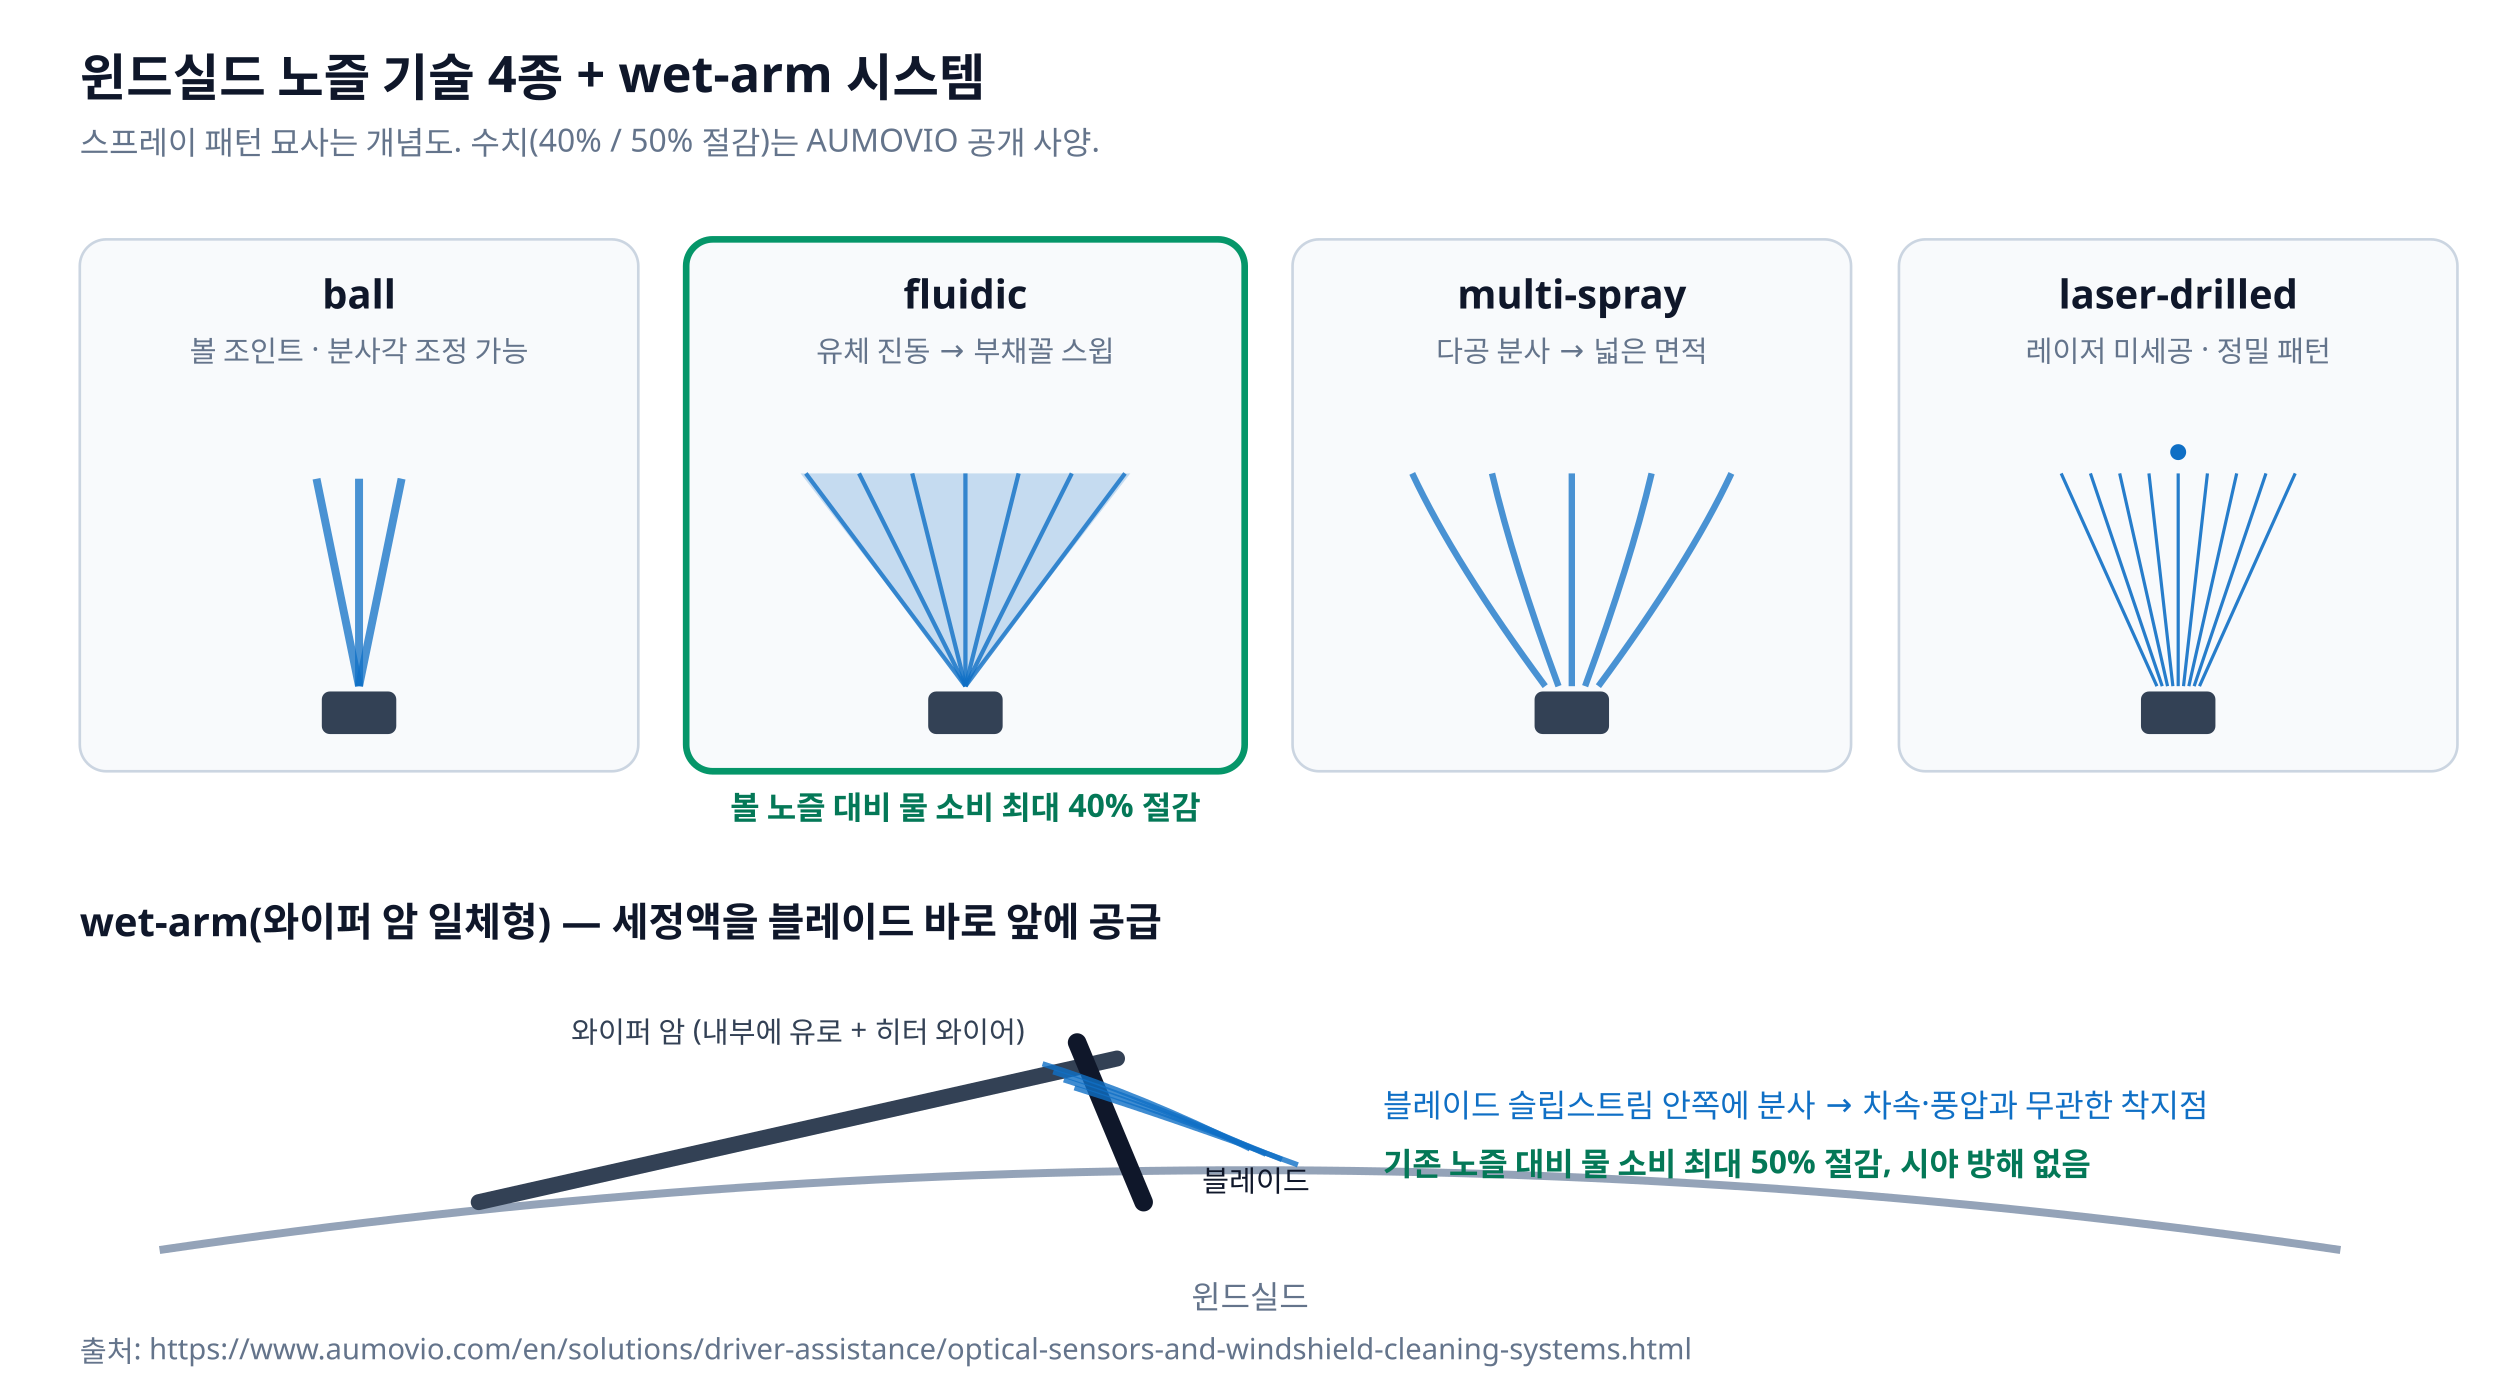
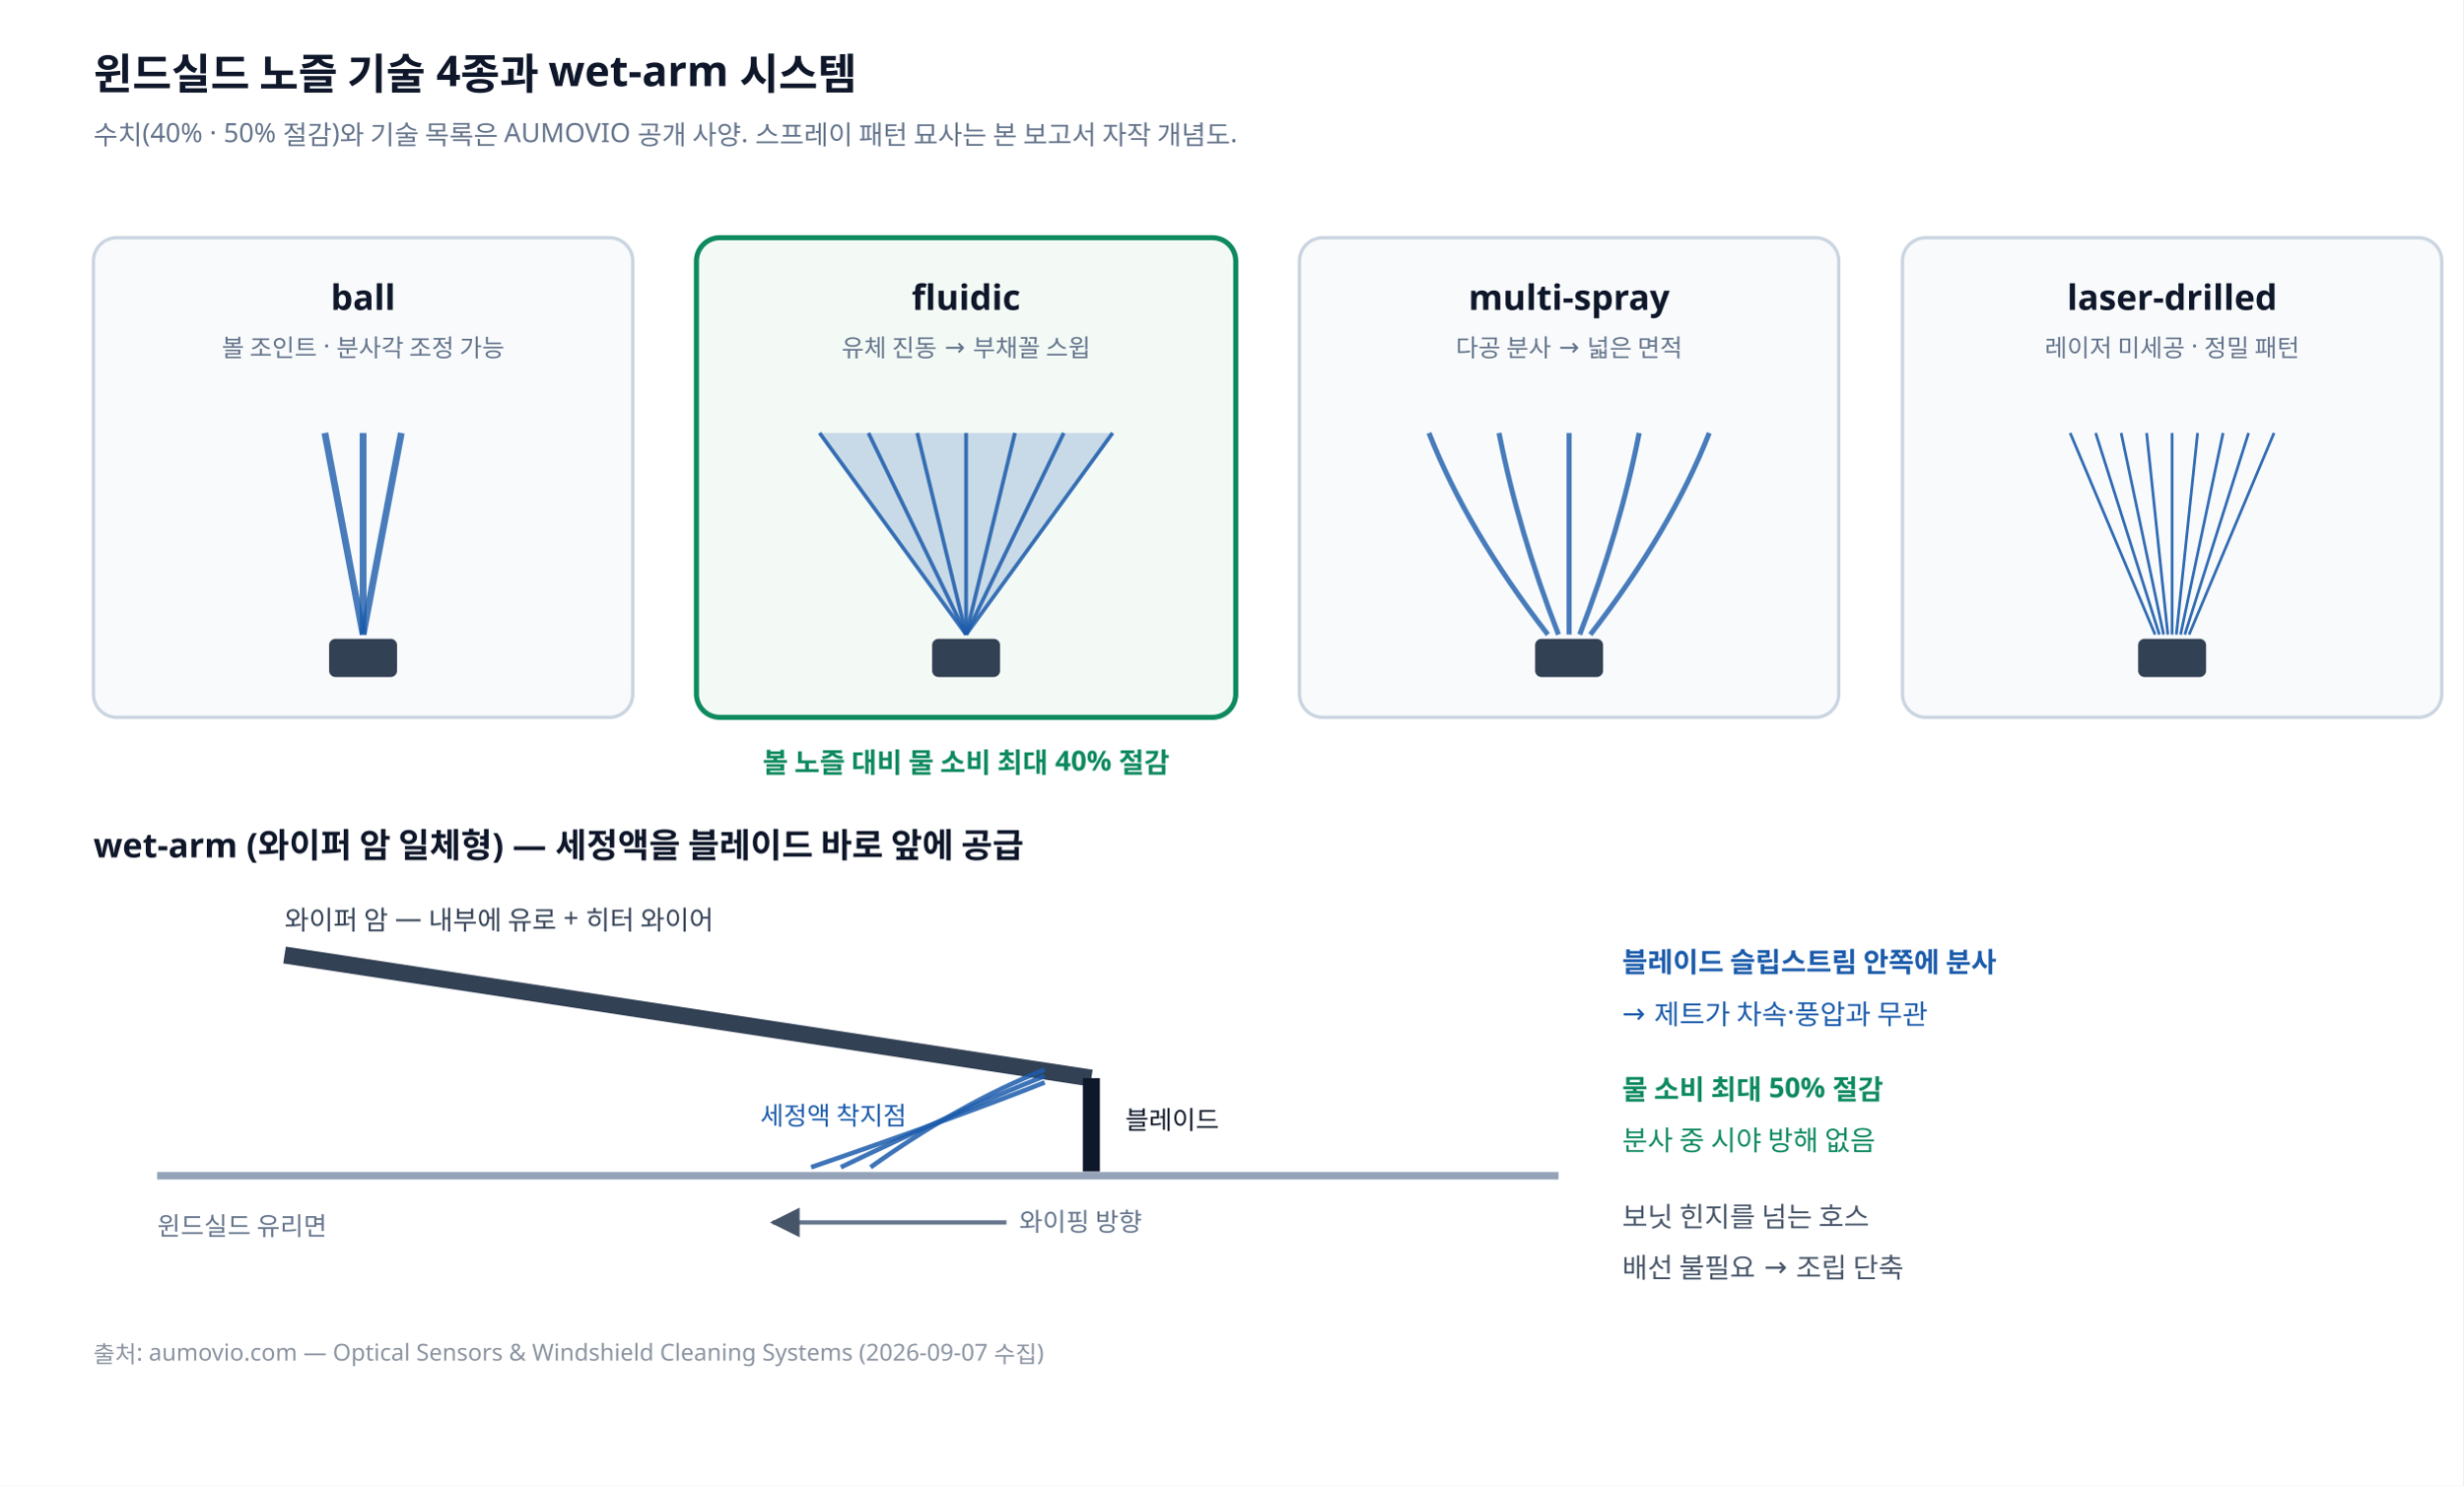
- <svg xmlns="http://www.w3.org/2000/svg" viewBox="0 0 940 520" width="940" height="520" font-family="'Noto Sans KR','Apple SD Gothic Neo',system-ui,sans-serif">
-   <rect width="940" height="520" fill="#ffffff" />
+ <svg xmlns="http://www.w3.org/2000/svg" viewBox="0 0 1160 700" width="1160" height="700" font-family="'Noto Sans KR','Apple SD Gothic Neo','Malgun Gothic',system-ui,sans-serif">
+   <rect width="1160" height="700" fill="#ffffff" />
  <defs>
    <marker id="a" viewBox="0 0 10 10" refX="9" refY="5" markerWidth="7" markerHeight="7" orient="auto-start-reverse">
-       <path d="M0,0 L10,5 L0,10 z" fill="#334155" />
+       <path d="M0,0 L10,5 L0,10 z" fill="#475569" />
    </marker>
    <marker id="ar" viewBox="0 0 10 10" refX="9" refY="5" markerWidth="7" markerHeight="7" orient="auto-start-reverse">
      <path d="M0,0 L10,5 L0,10 z" fill="#dc2626" />
    </marker>
    <marker id="ab" viewBox="0 0 10 10" refX="9" refY="5" markerWidth="7" markerHeight="7" orient="auto-start-reverse">
-       <path d="M0,0 L10,5 L0,10 z" fill="#0f6fc5" />
+       <path d="M0,0 L10,5 L0,10 z" fill="#1c5cab" />
+     </marker>
+     <marker id="ag" viewBox="0 0 10 10" refX="9" refY="5" markerWidth="7" markerHeight="7" orient="auto-start-reverse">
+       <path d="M0,0 L10,5 L0,10 z" fill="#0f8a5f" />
    </marker>
  </defs>
-   <text x="30" y="36" text-anchor="start" font-size="19" font-weight="700" fill="#0f172a">윈드실드 노즐 기술 4종 + wet-arm 시스템</text>
-   <text x="30" y="58" text-anchor="start" font-size="12" font-weight="400" fill="#64748b">스프레이 패턴 묘사는 개념도. 수치(40% / 50% 절감)는 AUMOVIO 공개 사양.</text>
-   <rect x="30" y="90" width="210" height="200" rx="10" fill="#f8fafc" stroke="#cbd5e1" />
-   <text x="135" y="116" text-anchor="middle" font-size="15" font-weight="700" fill="#0f172a">ball</text>
-   <text x="135" y="136" text-anchor="middle" font-size="11" font-weight="400" fill="#64748b">볼 조인트 · 분사각 조정 가능</text>
-   <rect x="121" y="260" width="28" height="16" rx="3" fill="#334155" />
-   <line x1="135" y1="258" x2="119" y2="180" stroke="#0f6fc5" stroke-width="3" opacity="0.75" />
-   <line x1="135" y1="258" x2="135" y2="180" stroke="#0f6fc5" stroke-width="3" opacity="0.75" />
-   <line x1="135" y1="258" x2="151" y2="180" stroke="#0f6fc5" stroke-width="3" opacity="0.75" />
-   <rect x="258" y="90" width="210" height="200" rx="10" fill="#f8fafc" stroke="#cbd5e1" />
-   <text x="363" y="116" text-anchor="middle" font-size="15" font-weight="700" fill="#0f172a">fluidic</text>
-   <text x="363" y="136" text-anchor="middle" font-size="11" font-weight="400" fill="#64748b">유체 진동 → 부채꼴 스윕</text>
-   <rect x="349" y="260" width="28" height="16" rx="3" fill="#334155" />
-   <path d="M363,258 L301,178 L425,178 Z" fill="#0f6fc5" opacity="0.22" />
-   <line x1="363" y1="258" x2="303" y2="178" stroke="#0f6fc5" stroke-width="1.6" opacity="0.8" />
-   <line x1="363" y1="258" x2="323" y2="178" stroke="#0f6fc5" stroke-width="1.6" opacity="0.8" />
-   <line x1="363" y1="258" x2="343" y2="178" stroke="#0f6fc5" stroke-width="1.6" opacity="0.8" />
-   <line x1="363" y1="258" x2="363" y2="178" stroke="#0f6fc5" stroke-width="1.6" opacity="0.8" />
-   <line x1="363" y1="258" x2="383" y2="178" stroke="#0f6fc5" stroke-width="1.6" opacity="0.8" />
-   <line x1="363" y1="258" x2="403" y2="178" stroke="#0f6fc5" stroke-width="1.6" opacity="0.8" />
-   <line x1="363" y1="258" x2="423" y2="178" stroke="#0f6fc5" stroke-width="1.6" opacity="0.8" />
-   <rect x="486" y="90" width="210" height="200" rx="10" fill="#f8fafc" stroke="#cbd5e1" />
-   <text x="591" y="116" text-anchor="middle" font-size="15" font-weight="700" fill="#0f172a">multi-spray</text>
-   <text x="591" y="136" text-anchor="middle" font-size="11" font-weight="400" fill="#64748b">다공 분사 → 넓은 면적</text>
-   <rect x="577" y="260" width="28" height="16" rx="3" fill="#334155" />
-   <path d="M581,258 Q547,212 531,178" fill="none" stroke="#0f6fc5" stroke-width="2.4" opacity="0.75" />
-   <path d="M586,258 Q569,212 561,178" fill="none" stroke="#0f6fc5" stroke-width="2.4" opacity="0.75" />
-   <path d="M591,258 Q591,212 591,178" fill="none" stroke="#0f6fc5" stroke-width="2.4" opacity="0.75" />
-   <path d="M596,258 Q613,212 621,178" fill="none" stroke="#0f6fc5" stroke-width="2.4" opacity="0.75" />
-   <path d="M601,258 Q635,212 651,178" fill="none" stroke="#0f6fc5" stroke-width="2.4" opacity="0.75" />
-   <rect x="714" y="90" width="210" height="200" rx="10" fill="#f8fafc" stroke="#cbd5e1" />
-   <text x="819" y="116" text-anchor="middle" font-size="15" font-weight="700" fill="#0f172a">laser-drilled</text>
-   <text x="819" y="136" text-anchor="middle" font-size="11" font-weight="400" fill="#64748b">레이저 미세공 · 정밀 패턴</text>
-   <rect x="805" y="260" width="28" height="16" rx="3" fill="#334155" />
-   <line x1="811" y1="258" x2="775" y2="178" stroke="#0f6fc5" stroke-width="1.2" opacity="0.9" />
-   <line x1="813" y1="258" x2="786" y2="178" stroke="#0f6fc5" stroke-width="1.2" opacity="0.9" />
-   <line x1="815" y1="258" x2="797" y2="178" stroke="#0f6fc5" stroke-width="1.2" opacity="0.9" />
-   <line x1="817" y1="258" x2="808" y2="178" stroke="#0f6fc5" stroke-width="1.2" opacity="0.9" />
-   <line x1="819" y1="258" x2="819" y2="178" stroke="#0f6fc5" stroke-width="1.2" opacity="0.9" />
-   <line x1="821" y1="258" x2="830" y2="178" stroke="#0f6fc5" stroke-width="1.2" opacity="0.9" />
-   <line x1="823" y1="258" x2="841" y2="178" stroke="#0f6fc5" stroke-width="1.2" opacity="0.9" />
-   <line x1="825" y1="258" x2="852" y2="178" stroke="#0f6fc5" stroke-width="1.2" opacity="0.9" />
-   <line x1="827" y1="258" x2="863" y2="178" stroke="#0f6fc5" stroke-width="1.2" opacity="0.9" />
-   <circle cx="819" cy="170" r="3" fill="#0f6fc5" />
-   <rect x="258" y="90" width="210" height="200" rx="10" fill="none" stroke="#059669" stroke-width="2.5" />
-   <text x="363" y="308" text-anchor="middle" font-size="12" font-weight="700" fill="#047857">볼 노즐 대비 물 소비 최대 40% 절감</text>
-   <text x="30" y="352" text-anchor="start" font-size="15" font-weight="700" fill="#0f172a">wet-arm(와이퍼 암 일체형) — 세정액을 블레이드 바로 앞에 공급</text>
-   <path d="M60,470 Q470,410 880,470" fill="none" stroke="#94a3b8" stroke-width="3" />
-   <text x="470" y="492" text-anchor="middle" font-size="12" font-weight="400" fill="#64748b">윈드실드</text>
-   <line x1="180" y1="452" x2="420" y2="398" stroke="#334155" stroke-width="6" stroke-linecap="round" />
-   <text x="300" y="392" text-anchor="middle" font-size="11" font-weight="400" fill="#334155">와이퍼 암 (내부에 유로 + 히터 와이어)</text>
-   <line x1="405" y1="392" x2="430" y2="452" stroke="#0f172a" stroke-width="7" stroke-linecap="round" />
-   <text x="452" y="448" text-anchor="start" font-size="11" font-weight="400" fill="#0f172a">블레이드</text>
-   <path d="M392,400 Q430,412 470,432" fill="none" stroke="#0f6fc5" stroke-width="2" opacity="0.8" />
-   <path d="M396,403 Q434,415 476,434" fill="none" stroke="#0f6fc5" stroke-width="2" opacity="0.8" />
-   <path d="M400,406 Q438,418 482,436" fill="none" stroke="#0f6fc5" stroke-width="2" opacity="0.8" />
-   <path d="M404,409 Q442,421 488,438" fill="none" stroke="#0f6fc5" stroke-width="2" opacity="0.8" />
-   <text x="520" y="420" text-anchor="start" font-size="12" font-weight="400" fill="#0f6fc5">블레이드 슬립스트림 안쪽에 분사 → 차속·풍압과 무관한 착지점</text>
-   <text x="520" y="442" text-anchor="start" font-size="12" font-weight="700" fill="#047857">기존 노즐 대비 물 소비 최대 50% 절감, 시야 방해 없음</text>
-   <text x="30" y="512" text-anchor="start" font-size="11" font-weight="400" fill="#64748b">출처: https://www.aumovio.com/en/solutions/driver-assistance/optical-sensors-and-windshield-cleaning-systems.html</text>
+   <text x="44" y="42" text-anchor="start" font-size="20" font-weight="700" fill="#0f172a">윈드실드 노즐 기술 4종과 wet-arm 시스템</text>
+   <text x="44" y="68" text-anchor="start" font-size="12.5" font-weight="400" fill="#64748b">수치(40% · 50% 절감)와 기술 목록은 AUMOVIO 공개 사양. 스프레이 패턴 묘사는 본 보고서 자작 개념도.</text>
+   <rect x="44" y="112.0" width="254" height="226" rx="11" fill="#f8fafc" stroke="#cbd5e1" stroke-width="1.6" />
+   <text x="171.0" y="146.0" text-anchor="middle" font-size="16.5" font-weight="700" fill="#0f172a">ball</text>
+   <text x="171.0" y="168.0" text-anchor="middle" font-size="11.5" font-weight="400" fill="#64748b">볼 조인트 · 분사각 조정 가능</text>
+   <rect x="155.0" y="301.0" width="32" height="18" rx="3" fill="#334155" />
+   <path d="M171.0,299.0 L153.0,204.0" fill="none" stroke="#1c5cab" stroke-width="3.2" opacity="0.8" />
+   <path d="M171.0,299.0 L171.0,204.0" fill="none" stroke="#1c5cab" stroke-width="3.2" opacity="0.8" />
+   <path d="M171.0,299.0 L189.0,204.0" fill="none" stroke="#1c5cab" stroke-width="3.2" opacity="0.8" />
+   <rect x="328" y="112.0" width="254" height="226" rx="11" fill="#f3faf6" stroke="#0f8a5f" stroke-width="2.4" />
+   <text x="455.0" y="146.0" text-anchor="middle" font-size="16.5" font-weight="700" fill="#0f172a">fluidic</text>
+   <text x="455.0" y="168.0" text-anchor="middle" font-size="11.5" font-weight="400" fill="#64748b">유체 진동 → 부채꼴 스윕</text>
+   <rect x="439.0" y="301.0" width="32" height="18" rx="3" fill="#334155" />
+   <path d="M455.0,299.0 L385.0,204.0 L525.0,204.0 Z" fill="#1c5cab" stroke="none" stroke-width="0" opacity="0.2" />
+   <path d="M455.0,299.0 L386.0,204.0" fill="none" stroke="#1c5cab" stroke-width="1.8" opacity="0.85" />
+   <path d="M455.0,299.0 L409.0,204.0" fill="none" stroke="#1c5cab" stroke-width="1.8" opacity="0.85" />
+   <path d="M455.0,299.0 L432.0,204.0" fill="none" stroke="#1c5cab" stroke-width="1.8" opacity="0.85" />
+   <path d="M455.0,299.0 L455.0,204.0" fill="none" stroke="#1c5cab" stroke-width="1.8" opacity="0.85" />
+   <path d="M455.0,299.0 L478.0,204.0" fill="none" stroke="#1c5cab" stroke-width="1.8" opacity="0.85" />
+   <path d="M455.0,299.0 L501.0,204.0" fill="none" stroke="#1c5cab" stroke-width="1.8" opacity="0.85" />
+   <path d="M455.0,299.0 L524.0,204.0" fill="none" stroke="#1c5cab" stroke-width="1.8" opacity="0.85" />
+   <rect x="612" y="112.0" width="254" height="226" rx="11" fill="#f8fafc" stroke="#cbd5e1" stroke-width="1.6" />
+   <text x="739.0" y="146.0" text-anchor="middle" font-size="16.5" font-weight="700" fill="#0f172a">multi-spray</text>
+   <text x="739.0" y="168.0" text-anchor="middle" font-size="11.5" font-weight="400" fill="#64748b">다공 분사 → 넓은 면적</text>
+   <rect x="723.0" y="301.0" width="32" height="18" rx="3" fill="#334155" />
+   <path d="M729.0,299.0 Q691.0,250.0 673.0,204.0" fill="none" stroke="#1c5cab" stroke-width="2.4" opacity="0.8" />
+   <path d="M734.0,299.0 Q715.0,250.0 706.0,204.0" fill="none" stroke="#1c5cab" stroke-width="2.4" opacity="0.8" />
+   <path d="M739.0,299.0 Q739.0,250.0 739.0,204.0" fill="none" stroke="#1c5cab" stroke-width="2.4" opacity="0.8" />
+   <path d="M744.0,299.0 Q763.0,250.0 772.0,204.0" fill="none" stroke="#1c5cab" stroke-width="2.4" opacity="0.8" />
+   <path d="M749.0,299.0 Q787.0,250.0 805.0,204.0" fill="none" stroke="#1c5cab" stroke-width="2.4" opacity="0.8" />
+   <rect x="896" y="112.0" width="254" height="226" rx="11" fill="#f8fafc" stroke="#cbd5e1" stroke-width="1.6" />
+   <text x="1023.0" y="146.0" text-anchor="middle" font-size="16.5" font-weight="700" fill="#0f172a">laser-drilled</text>
+   <text x="1023.0" y="168.0" text-anchor="middle" font-size="11.5" font-weight="400" fill="#64748b">레이저 미세공 · 정밀 패턴</text>
+   <rect x="1007.0" y="301.0" width="32" height="18" rx="3" fill="#334155" />
+   <path d="M1015.0,299.0 L975.0,204.0" fill="none" stroke="#1c5cab" stroke-width="1.3" opacity="0.9" />
+   <path d="M1017.0,299.0 L987.0,204.0" fill="none" stroke="#1c5cab" stroke-width="1.3" opacity="0.9" />
+   <path d="M1019.0,299.0 L999.0,204.0" fill="none" stroke="#1c5cab" stroke-width="1.3" opacity="0.9" />
+   <path d="M1021.0,299.0 L1011.0,204.0" fill="none" stroke="#1c5cab" stroke-width="1.3" opacity="0.9" />
+   <path d="M1023.0,299.0 L1023.0,204.0" fill="none" stroke="#1c5cab" stroke-width="1.3" opacity="0.9" />
+   <path d="M1025.0,299.0 L1035.0,204.0" fill="none" stroke="#1c5cab" stroke-width="1.3" opacity="0.9" />
+   <path d="M1027.0,299.0 L1047.0,204.0" fill="none" stroke="#1c5cab" stroke-width="1.3" opacity="0.9" />
+   <path d="M1029.0,299.0 L1059.0,204.0" fill="none" stroke="#1c5cab" stroke-width="1.3" opacity="0.9" />
+   <path d="M1031.0,299.0 L1071.0,204.0" fill="none" stroke="#1c5cab" stroke-width="1.3" opacity="0.9" />
+   <text x="455.0" y="364.0" text-anchor="middle" font-size="13" font-weight="700" fill="#0f8a5f">볼 노즐 대비 물 소비 최대 40% 절감</text>
+   <text x="44" y="404.0" text-anchor="start" font-size="16" font-weight="700" fill="#0f172a">wet-arm (와이퍼 암 일체형) — 세정액을 블레이드 바로 앞에 공급</text>
+   <path d="M74,554.0 L734,554.0" fill="none" stroke="#94a3b8" stroke-width="3.5" />
+   <text x="74" y="582.0" text-anchor="start" font-size="12" font-weight="400" fill="#64748b">윈드실드 유리면</text>
+   <path d="M134,450.0 L514,508.0" fill="none" stroke="#334155" stroke-width="8" />
+   <text x="134" y="438.0" text-anchor="start" font-size="12.5" font-weight="400" fill="#334155">와이퍼 암 — 내부에 유로 + 히터 와이어</text>
+   <path d="M514,508.0 L514,552.0" fill="none" stroke="#0f172a" stroke-width="8" />
+   <text x="530" y="532.0" text-anchor="start" font-size="12" font-weight="400" fill="#0f172a">블레이드</text>
+   <path d="M492,504.0 Q452,520.0 410,550.0" fill="none" stroke="#1c5cab" stroke-width="2.2" opacity="0.85" />
+   <path d="M492,507.0 Q452,523.0 396,550.0" fill="none" stroke="#1c5cab" stroke-width="2.2" opacity="0.85" />
+   <path d="M492,510.0 Q452,526.0 382,550.0" fill="none" stroke="#1c5cab" stroke-width="2.2" opacity="0.85" />
+   <text x="358" y="530.0" text-anchor="start" font-size="12" font-weight="400" fill="#1c5cab">세정액 착지점</text>
+   <line x1="474" y1="576.0" x2="364" y2="576.0" stroke="#64748b" stroke-width="2" marker-end="url(#a)" />
+   <text x="480" y="580.0" text-anchor="start" font-size="12" font-weight="400" fill="#64748b">와이핑 방향</text>
+   <text x="764" y="458.0" text-anchor="start" font-size="13" font-weight="700" fill="#1c5cab">블레이드 슬립스트림 안쪽에 분사</text>
+   <text x="764" y="482.0" text-anchor="start" font-size="13" font-weight="400" fill="#1c5cab">→ 제트가 차속·풍압과 무관</text>
+   <text x="764" y="518.0" text-anchor="start" font-size="13" font-weight="700" fill="#0f8a5f">물 소비 최대 50% 절감</text>
+   <text x="764" y="542.0" text-anchor="start" font-size="13" font-weight="400" fill="#0f8a5f">분사 중 시야 방해 없음</text>
+   <text x="764" y="578.0" text-anchor="start" font-size="13" font-weight="400" fill="#475569">보닛 힌지를 넘는 호스</text>
+   <text x="764" y="602.0" text-anchor="start" font-size="13" font-weight="400" fill="#475569">배선 불필요 → 조립 단축</text>
+   <text x="44" y="642.0" text-anchor="start" font-size="11" font-weight="400" fill="#8a93a0">출처: aumovio.com — Optical Sensors &amp; Windshield Cleaning Systems (2026-09-07 수집)</text>
</svg>
